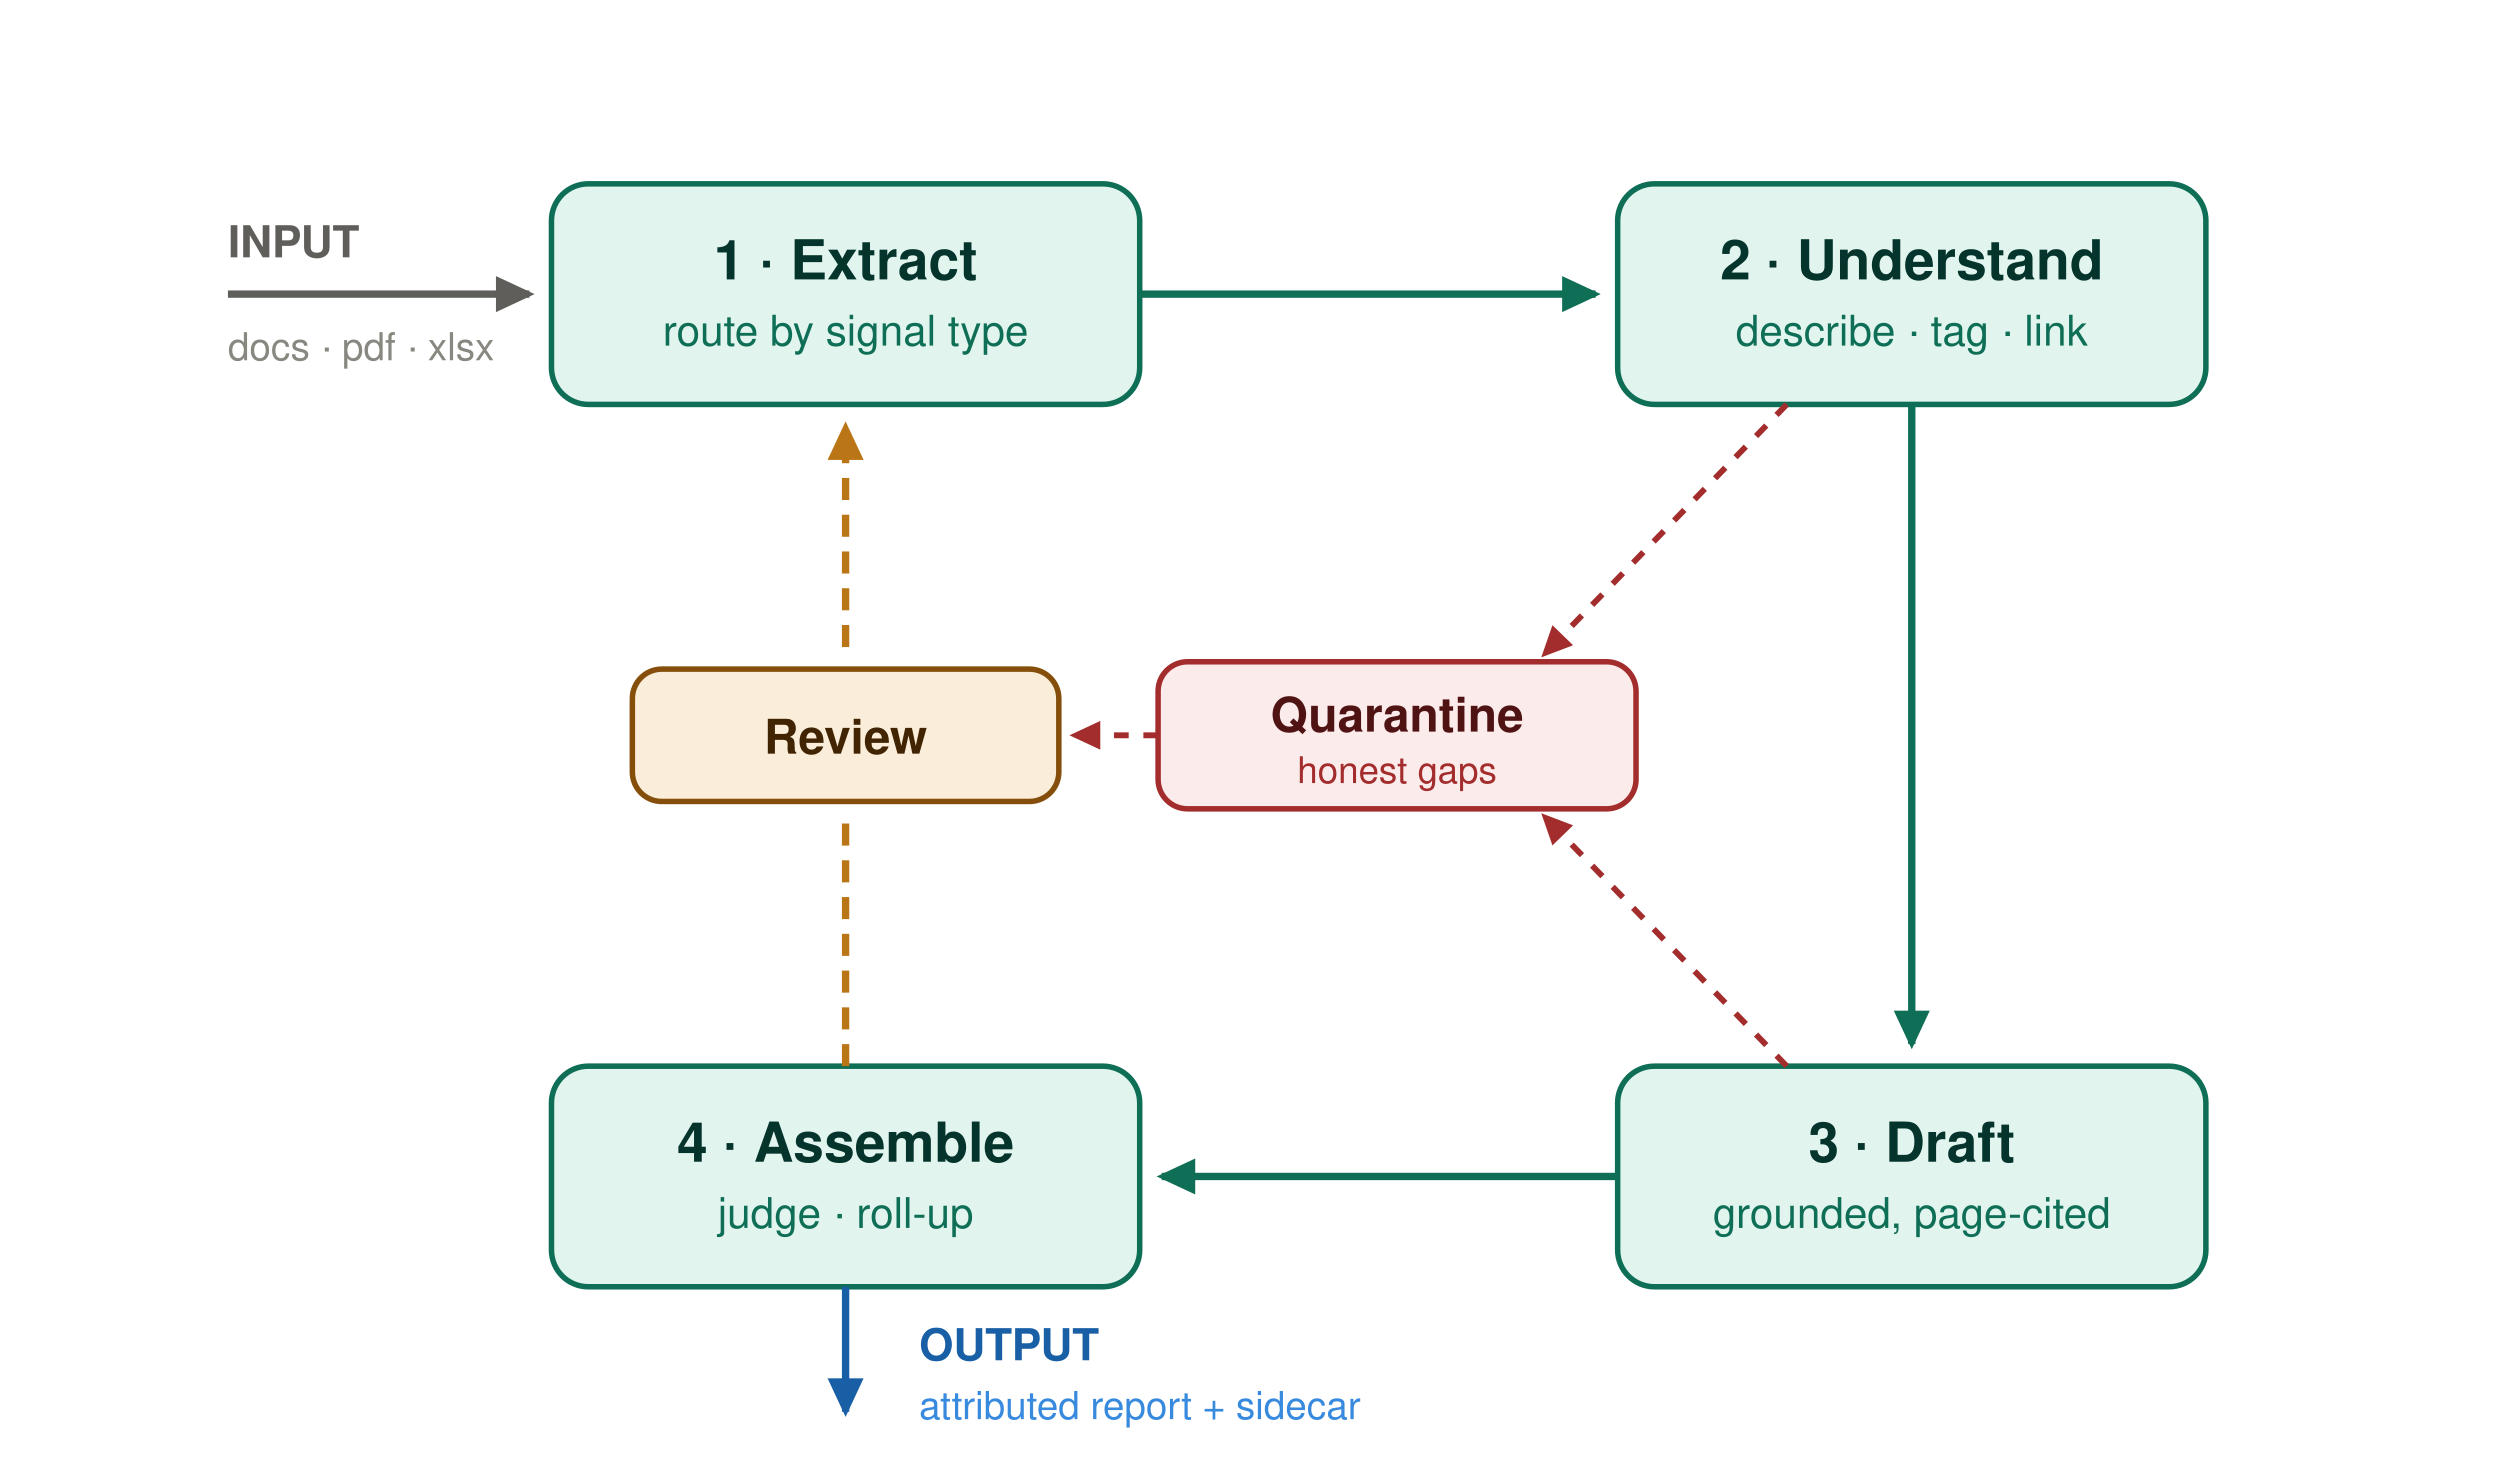
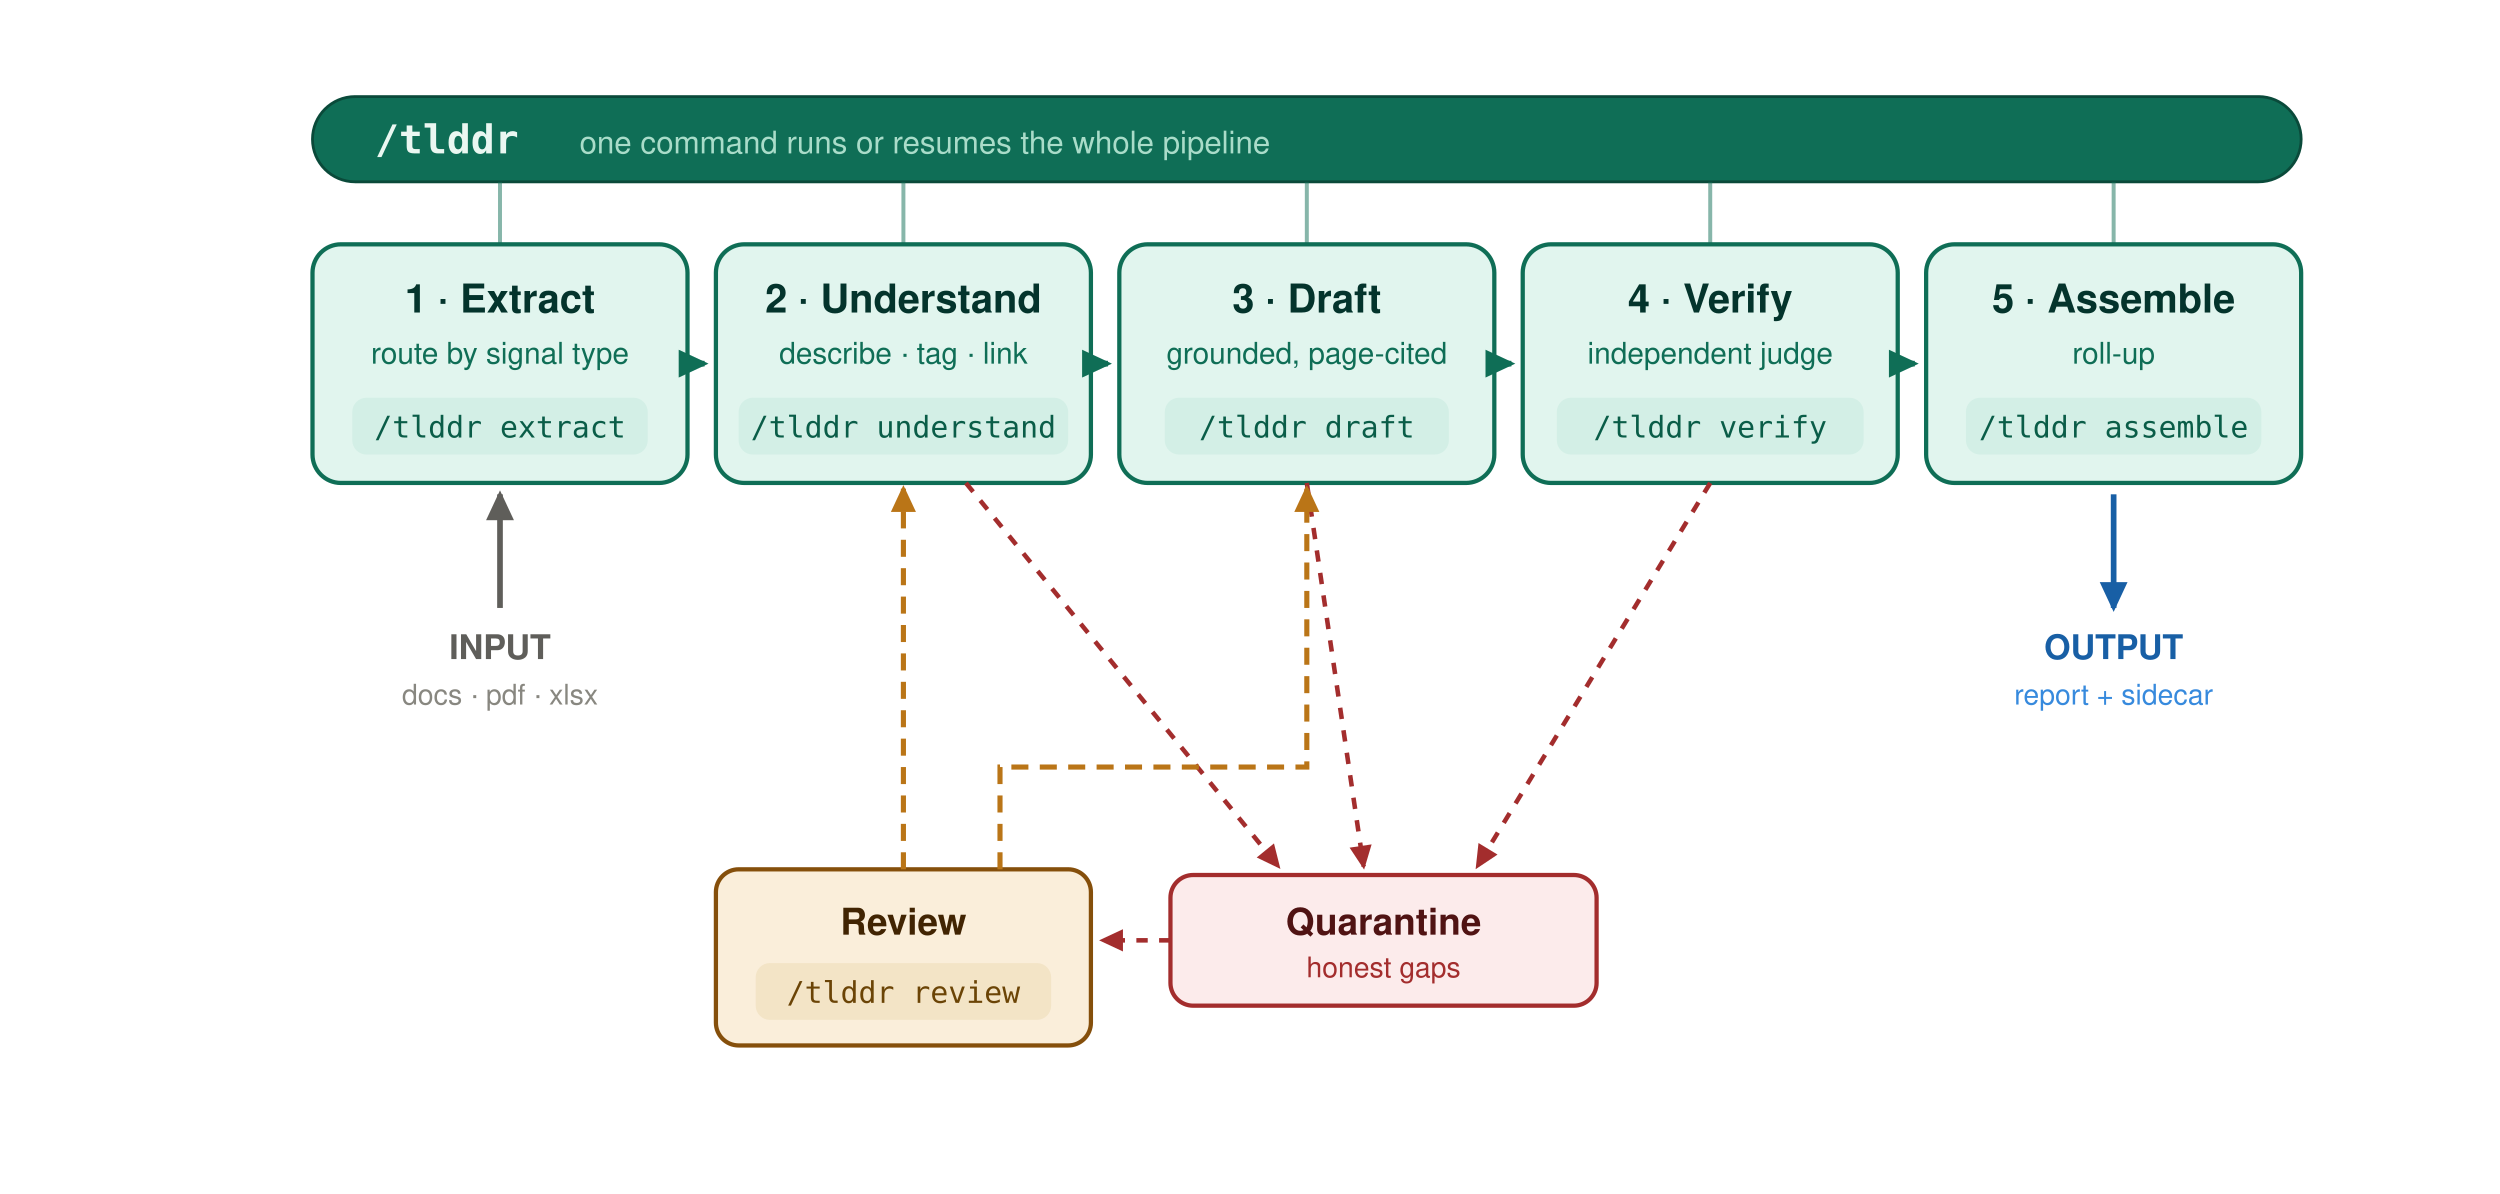
- <svg xmlns="http://www.w3.org/2000/svg" viewBox="0 0 680 400" width="680" role="img" aria-labelledby="t d" font-family="-apple-system, BlinkMacSystemFont, 'Segoe UI', Helvetica, Arial, sans-serif">
+ <svg xmlns="http://www.w3.org/2000/svg" viewBox="0 0 880 420" width="880" role="img" aria-labelledby="t d" font-family="-apple-system, BlinkMacSystemFont, 'Segoe UI', Helvetica, Arial, sans-serif">
  <defs>
    <marker id="ah" viewBox="0 0 10 10" refX="7.5" refY="5" markerWidth="7" markerHeight="7" orient="auto-start-reverse">
      <path d="M1 1.5L8.5 5L1 8.5Z" fill="context-stroke" stroke="none" />
    </marker>
  </defs>
  <g>
-     <rect x="150" y="50" width="160" height="60" rx="10" fill="#E1F5EE" stroke="#0F6E56" stroke-width="1.5" />
-     <text x="230" y="76" text-anchor="middle" font-size="15" font-weight="600" fill="#04342C">1 · Extract</text>
-     <text x="230" y="94" text-anchor="middle" font-size="11.5" fill="#0F6E56">route by signal type</text>
+     <rect x="110" y="34" width="700" height="30" rx="15" fill="#0F6E56" stroke="#0A4A3A" stroke-width="1" />
+     <text x="132" y="54" text-anchor="start" font-size="14" font-weight="700" fill="#EAF7F1" font-family="ui-monospace, SFMono-Regular, Menlo, Consolas, monospace">/tlddr</text>
+     <text x="204" y="54" text-anchor="start" font-size="11" fill="#A9DCC9">one command runs or resumes the whole pipeline</text>
+   </g>
+   <line x1="176" y1="64" x2="176" y2="86" stroke="#0F6E56" stroke-width="1.4" opacity="0.5" />
+   <line x1="318" y1="64" x2="318" y2="86" stroke="#0F6E56" stroke-width="1.4" opacity="0.5" />
+   <line x1="460" y1="64" x2="460" y2="86" stroke="#0F6E56" stroke-width="1.4" opacity="0.5" />
+   <line x1="602" y1="64" x2="602" y2="86" stroke="#0F6E56" stroke-width="1.4" opacity="0.5" />
+   <line x1="744" y1="64" x2="744" y2="86" stroke="#0F6E56" stroke-width="1.4" opacity="0.5" />
+   <g>
+     <rect x="110" y="86" width="132" height="84" rx="10" fill="#E1F5EE" stroke="#0F6E56" stroke-width="1.5" />
+     <text x="176" y="110" text-anchor="middle" font-size="14" font-weight="600" fill="#04342C">1 · Extract</text>
+     <text x="176" y="128" text-anchor="middle" font-size="10.5" fill="#0F6E56">route by signal type</text>
+     <rect x="124" y="140" width="104" height="20" rx="5" fill="#D3EFE6" />
+     <text x="176" y="154" text-anchor="middle" font-size="10.5" fill="#0A5D48" font-family="ui-monospace, SFMono-Regular, Menlo, Consolas, monospace">/tlddr extract</text>
  </g>
  <g>
-     <rect x="440" y="50" width="160" height="60" rx="10" fill="#E1F5EE" stroke="#0F6E56" stroke-width="1.5" />
-     <text x="520" y="76" text-anchor="middle" font-size="15" font-weight="600" fill="#04342C">2 · Understand</text>
-     <text x="520" y="94" text-anchor="middle" font-size="11.5" fill="#0F6E56">describe · tag · link</text>
+     <rect x="252" y="86" width="132" height="84" rx="10" fill="#E1F5EE" stroke="#0F6E56" stroke-width="1.5" />
+     <text x="318" y="110" text-anchor="middle" font-size="14" font-weight="600" fill="#04342C">2 · Understand</text>
+     <text x="318" y="128" text-anchor="middle" font-size="10.5" fill="#0F6E56">describe · tag · link</text>
+     <rect x="260" y="140" width="116" height="20" rx="5" fill="#D3EFE6" />
+     <text x="318" y="154" text-anchor="middle" font-size="10.5" fill="#0A5D48" font-family="ui-monospace, SFMono-Regular, Menlo, Consolas, monospace">/tlddr understand</text>
  </g>
  <g>
-     <rect x="440" y="290" width="160" height="60" rx="10" fill="#E1F5EE" stroke="#0F6E56" stroke-width="1.5" />
-     <text x="520" y="316" text-anchor="middle" font-size="15" font-weight="600" fill="#04342C">3 · Draft</text>
-     <text x="520" y="334" text-anchor="middle" font-size="11.5" fill="#0F6E56">grounded, page-cited</text>
+     <rect x="394" y="86" width="132" height="84" rx="10" fill="#E1F5EE" stroke="#0F6E56" stroke-width="1.5" />
+     <text x="460" y="110" text-anchor="middle" font-size="14" font-weight="600" fill="#04342C">3 · Draft</text>
+     <text x="460" y="128" text-anchor="middle" font-size="10.5" fill="#0F6E56">grounded, page-cited</text>
+     <rect x="410" y="140" width="100" height="20" rx="5" fill="#D3EFE6" />
+     <text x="460" y="154" text-anchor="middle" font-size="10.5" fill="#0A5D48" font-family="ui-monospace, SFMono-Regular, Menlo, Consolas, monospace">/tlddr draft</text>
  </g>
  <g>
-     <rect x="150" y="290" width="160" height="60" rx="10" fill="#E1F5EE" stroke="#0F6E56" stroke-width="1.5" />
-     <text x="230" y="316" text-anchor="middle" font-size="15" font-weight="600" fill="#04342C">4 · Assemble</text>
-     <text x="230" y="334" text-anchor="middle" font-size="11.5" fill="#0F6E56">judge · roll-up</text>
-   </g>
-   <line x1="310" y1="80" x2="434" y2="80" stroke="#0F6E56" stroke-width="2" marker-end="url(#ah)" />
-   <line x1="520" y1="110" x2="520" y2="284" stroke="#0F6E56" stroke-width="2" marker-end="url(#ah)" />
-   <line x1="440" y1="320" x2="316" y2="320" stroke="#0F6E56" stroke-width="2" marker-end="url(#ah)" />
-   <path d="M230 290 L230 224" fill="none" stroke="#BA7517" stroke-width="2" stroke-dasharray="6 4" />
-   <path d="M230 176 L230 116" fill="none" stroke="#BA7517" stroke-width="2" stroke-dasharray="6 4" marker-end="url(#ah)" />
-   <g>
-     <rect x="172" y="182" width="116" height="36" rx="8" fill="#FAEEDA" stroke="#854F0B" stroke-width="1.5" />
-     <text x="230" y="205" text-anchor="middle" font-size="13" font-weight="600" fill="#412402">Review</text>
+     <rect x="536" y="86" width="132" height="84" rx="10" fill="#E1F5EE" stroke="#0F6E56" stroke-width="1.5" />
+     <text x="602" y="110" text-anchor="middle" font-size="14" font-weight="600" fill="#04342C">4 · Verify</text>
+     <text x="602" y="128" text-anchor="middle" font-size="10.5" fill="#0F6E56">independent judge</text>
+     <rect x="548" y="140" width="108" height="20" rx="5" fill="#D3EFE6" />
+     <text x="602" y="154" text-anchor="middle" font-size="10.5" fill="#0A5D48" font-family="ui-monospace, SFMono-Regular, Menlo, Consolas, monospace">/tlddr verify</text>
  </g>
  <g>
-     <rect x="315" y="180" width="130" height="40" rx="8" fill="#FCEBEB" stroke="#A32D2D" stroke-width="1.5" />
-     <text x="380" y="199" text-anchor="middle" font-size="13" font-weight="600" fill="#501313">Quarantine</text>
-     <text x="380" y="213" text-anchor="middle" font-size="10" fill="#A32D2D">honest gaps</text>
+     <rect x="678" y="86" width="132" height="84" rx="10" fill="#E1F5EE" stroke="#0F6E56" stroke-width="1.5" />
+     <text x="744" y="110" text-anchor="middle" font-size="14" font-weight="600" fill="#04342C">5 · Assemble</text>
+     <text x="744" y="128" text-anchor="middle" font-size="10.5" fill="#0F6E56">roll-up</text>
+     <rect x="692" y="140" width="104" height="20" rx="5" fill="#D3EFE6" />
+     <text x="744" y="154" text-anchor="middle" font-size="10.5" fill="#0A5D48" font-family="ui-monospace, SFMono-Regular, Menlo, Consolas, monospace">/tlddr assemble</text>
  </g>
-   <path d="M486 110 L420 178" fill="none" stroke="#A32D2D" stroke-width="1.6" stroke-dasharray="4 4" marker-end="url(#ah)" />
-   <path d="M486 290 L420 222" fill="none" stroke="#A32D2D" stroke-width="1.6" stroke-dasharray="4 4" marker-end="url(#ah)" />
-   <line x1="315" y1="200" x2="292" y2="200" stroke="#A32D2D" stroke-width="1.6" stroke-dasharray="4 4" marker-end="url(#ah)" />
-   <path d="M62 80 L144 80" fill="none" stroke="#5F5E5A" stroke-width="2" marker-end="url(#ah)" />
-   <text x="62" y="70" text-anchor="start" font-size="12" font-weight="600" fill="#5F5E5A">INPUT</text>
-   <text x="62" y="98" text-anchor="start" font-size="10.5" fill="#888780">docs · pdf · xlsx</text>
-   <path d="M230 350 L230 384" fill="none" stroke="#185FA5" stroke-width="2" marker-end="url(#ah)" />
-   <text x="250" y="370" text-anchor="start" font-size="12" font-weight="600" fill="#185FA5">OUTPUT</text>
-   <text x="250" y="386" text-anchor="start" font-size="10.5" fill="#378ADD">attributed report + sidecar</text>
+   <line x1="242" y1="128" x2="248" y2="128" stroke="#0F6E56" stroke-width="2" marker-end="url(#ah)" />
+   <line x1="384" y1="128" x2="390" y2="128" stroke="#0F6E56" stroke-width="2" marker-end="url(#ah)" />
+   <line x1="526" y1="128" x2="532" y2="128" stroke="#0F6E56" stroke-width="2" marker-end="url(#ah)" />
+   <line x1="668" y1="128" x2="674" y2="128" stroke="#0F6E56" stroke-width="2" marker-end="url(#ah)" />
+   <path d="M176 214 L176 174" fill="none" stroke="#5F5E5A" stroke-width="2" marker-end="url(#ah)" />
+   <text x="176" y="232" text-anchor="middle" font-size="12" font-weight="600" fill="#5F5E5A">INPUT</text>
+   <text x="176" y="248" text-anchor="middle" font-size="10" fill="#888780">docs · pdf · xlsx</text>
+   <path d="M744 174 L744 214" fill="none" stroke="#185FA5" stroke-width="2" marker-end="url(#ah)" />
+   <text x="744" y="232" text-anchor="middle" font-size="12" font-weight="600" fill="#185FA5">OUTPUT</text>
+   <text x="744" y="248" text-anchor="middle" font-size="10" fill="#378ADD">report + sidecar</text>
+   <g>
+     <rect x="252" y="306" width="132" height="62" rx="8" fill="#FAEEDA" stroke="#854F0B" stroke-width="1.5" />
+     <text x="318" y="329" text-anchor="middle" font-size="13" font-weight="600" fill="#412402">Review</text>
+     <rect x="266" y="339" width="104" height="20" rx="5" fill="#F3E4C6" />
+     <text x="318" y="353" text-anchor="middle" font-size="10.5" fill="#6B4406" font-family="ui-monospace, SFMono-Regular, Menlo, Consolas, monospace">/tlddr review</text>
+   </g>
+   <g>
+     <rect x="412" y="308" width="150" height="46" rx="8" fill="#FCEBEB" stroke="#A32D2D" stroke-width="1.5" />
+     <text x="487" y="329" text-anchor="middle" font-size="13" font-weight="600" fill="#501313">Quarantine</text>
+     <text x="487" y="344" text-anchor="middle" font-size="10" fill="#A32D2D">honest gaps</text>
+   </g>
+   <path d="M340 170 L450 305" fill="none" stroke="#A32D2D" stroke-width="1.6" stroke-dasharray="4 4" marker-end="url(#ah)" />
+   <path d="M460 170 L480 305" fill="none" stroke="#A32D2D" stroke-width="1.6" stroke-dasharray="4 4" marker-end="url(#ah)" />
+   <path d="M602 170 L520 305" fill="none" stroke="#A32D2D" stroke-width="1.6" stroke-dasharray="4 4" marker-end="url(#ah)" />
+   <line x1="412" y1="331" x2="388" y2="331" stroke="#A32D2D" stroke-width="1.6" stroke-dasharray="4 4" marker-end="url(#ah)" />
+   <path d="M318 306 L318 172" fill="none" stroke="#BA7517" stroke-width="1.8" stroke-dasharray="6 4" marker-end="url(#ah)" />
+   <path d="M352 306 L352 270 L460 270 L460 172" fill="none" stroke="#BA7517" stroke-width="1.8" stroke-dasharray="6 4" marker-end="url(#ah)" />
</svg>
